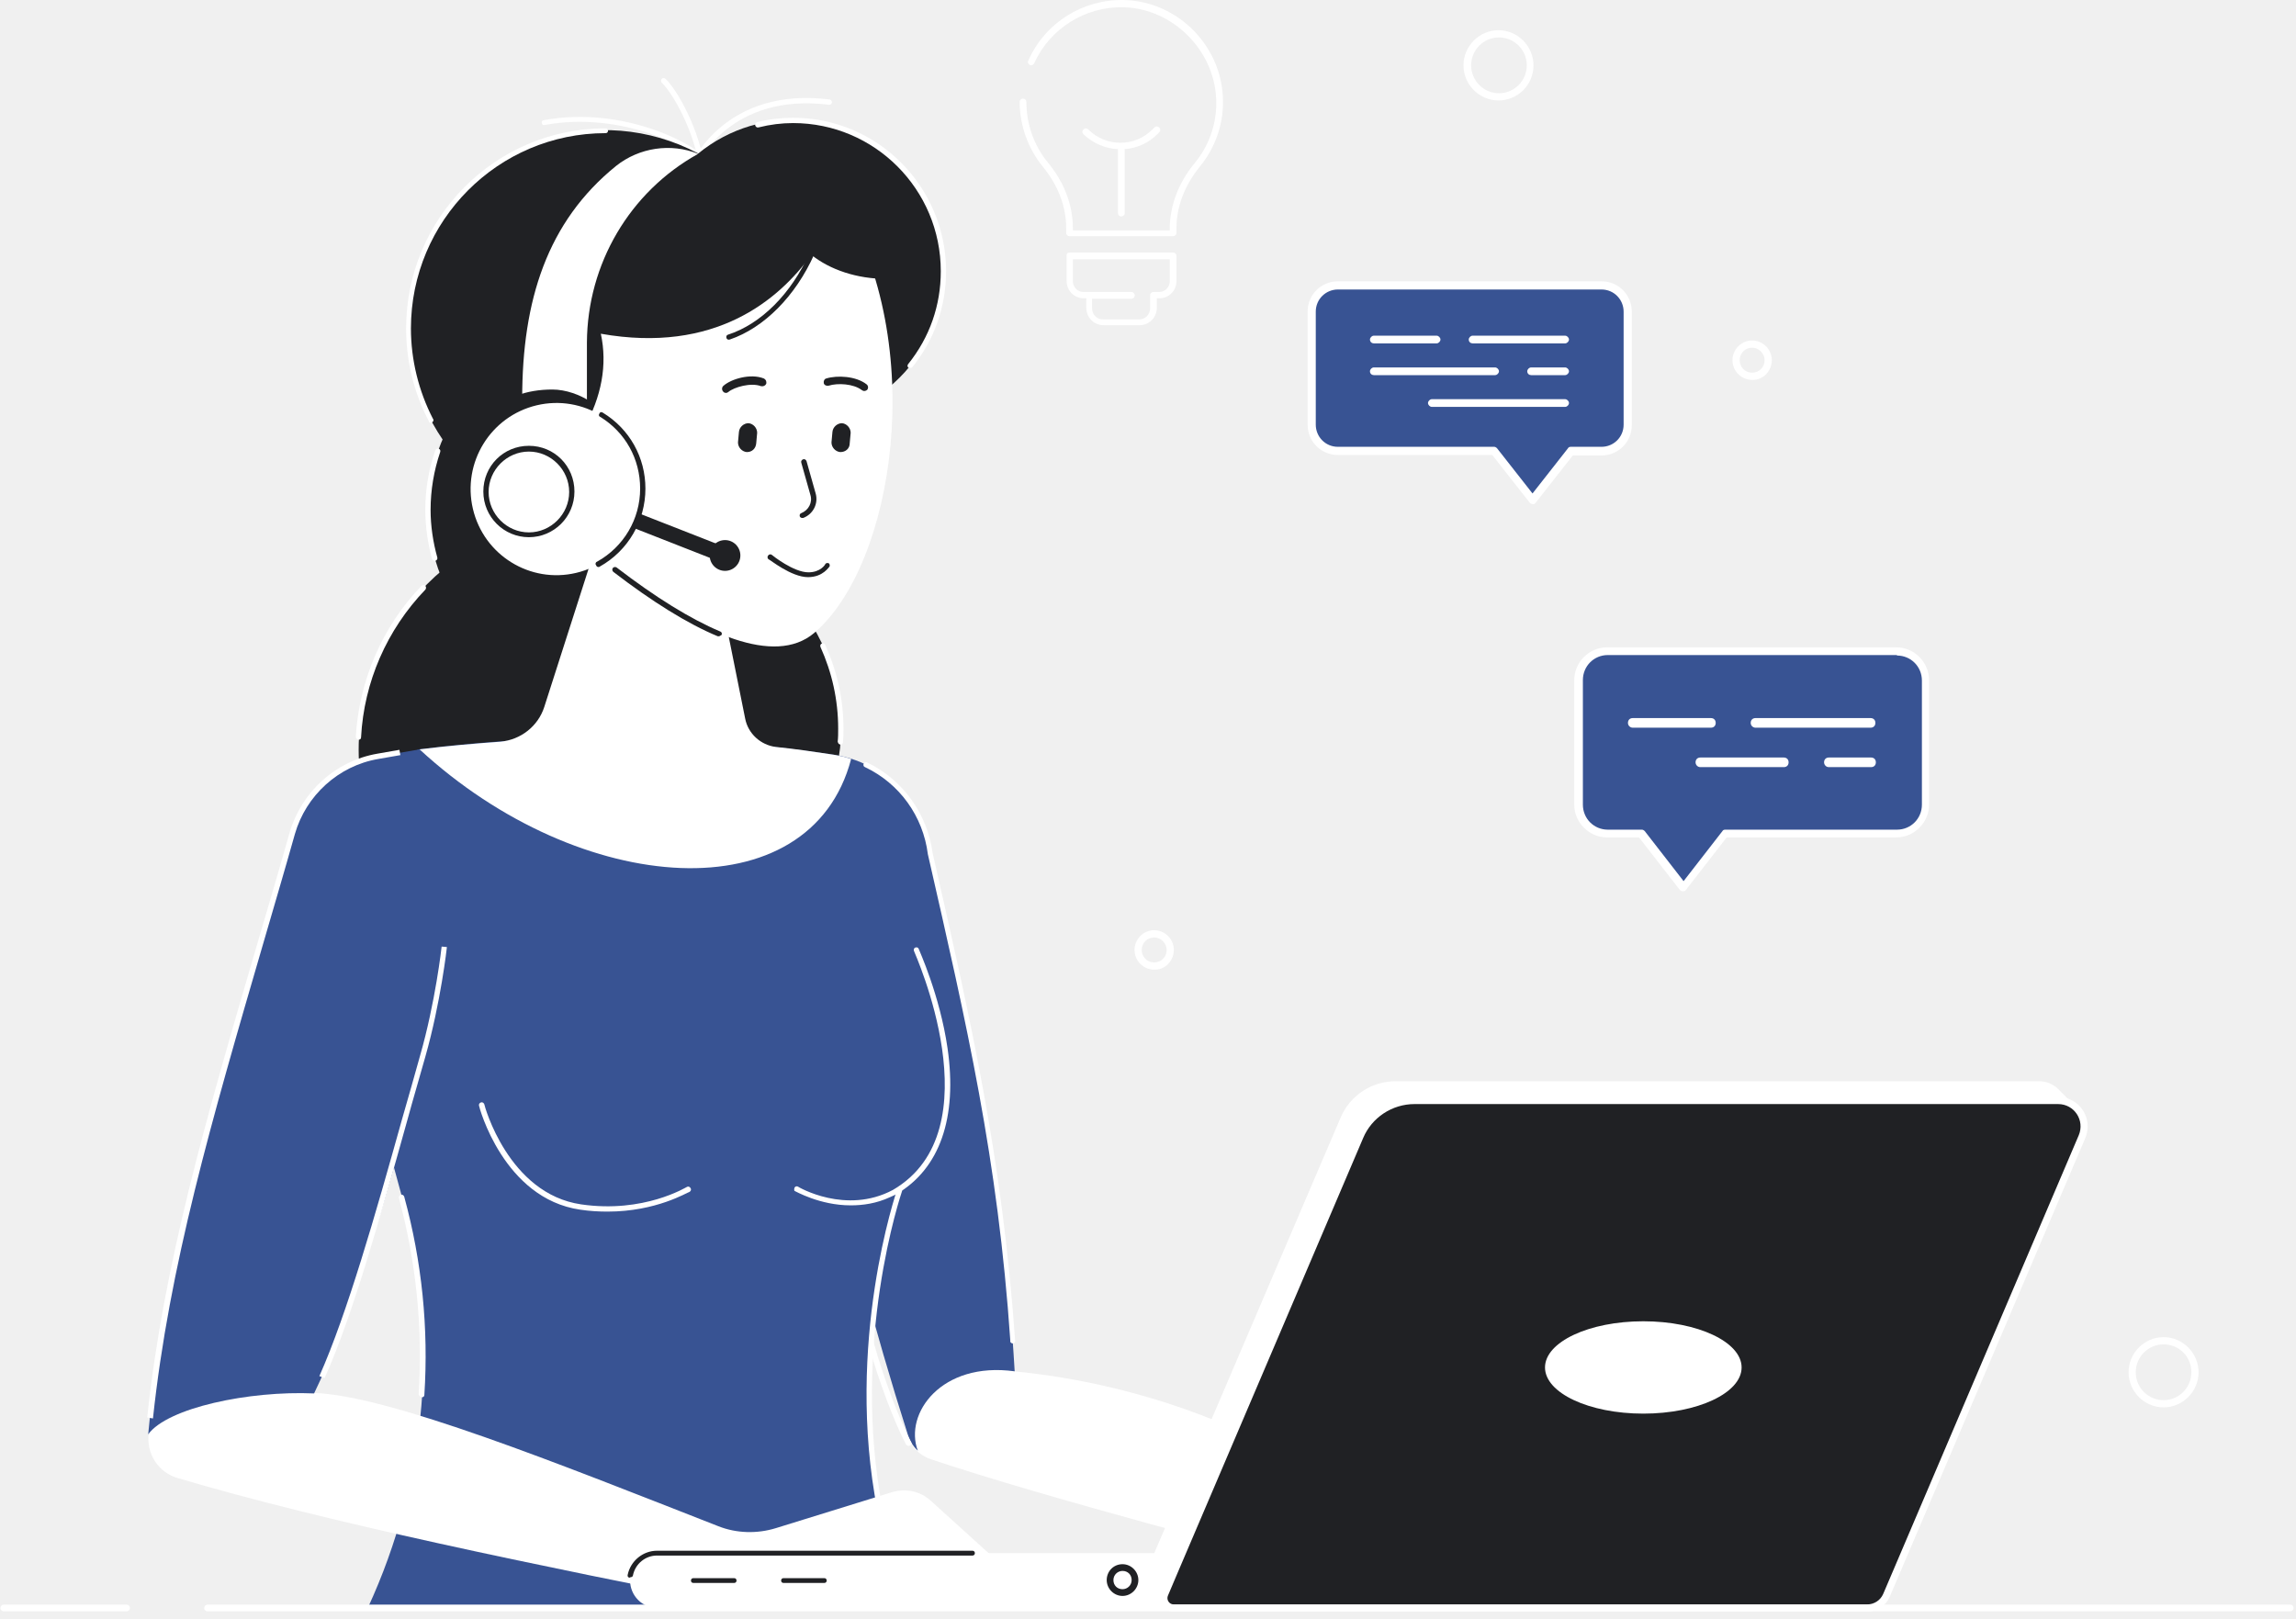
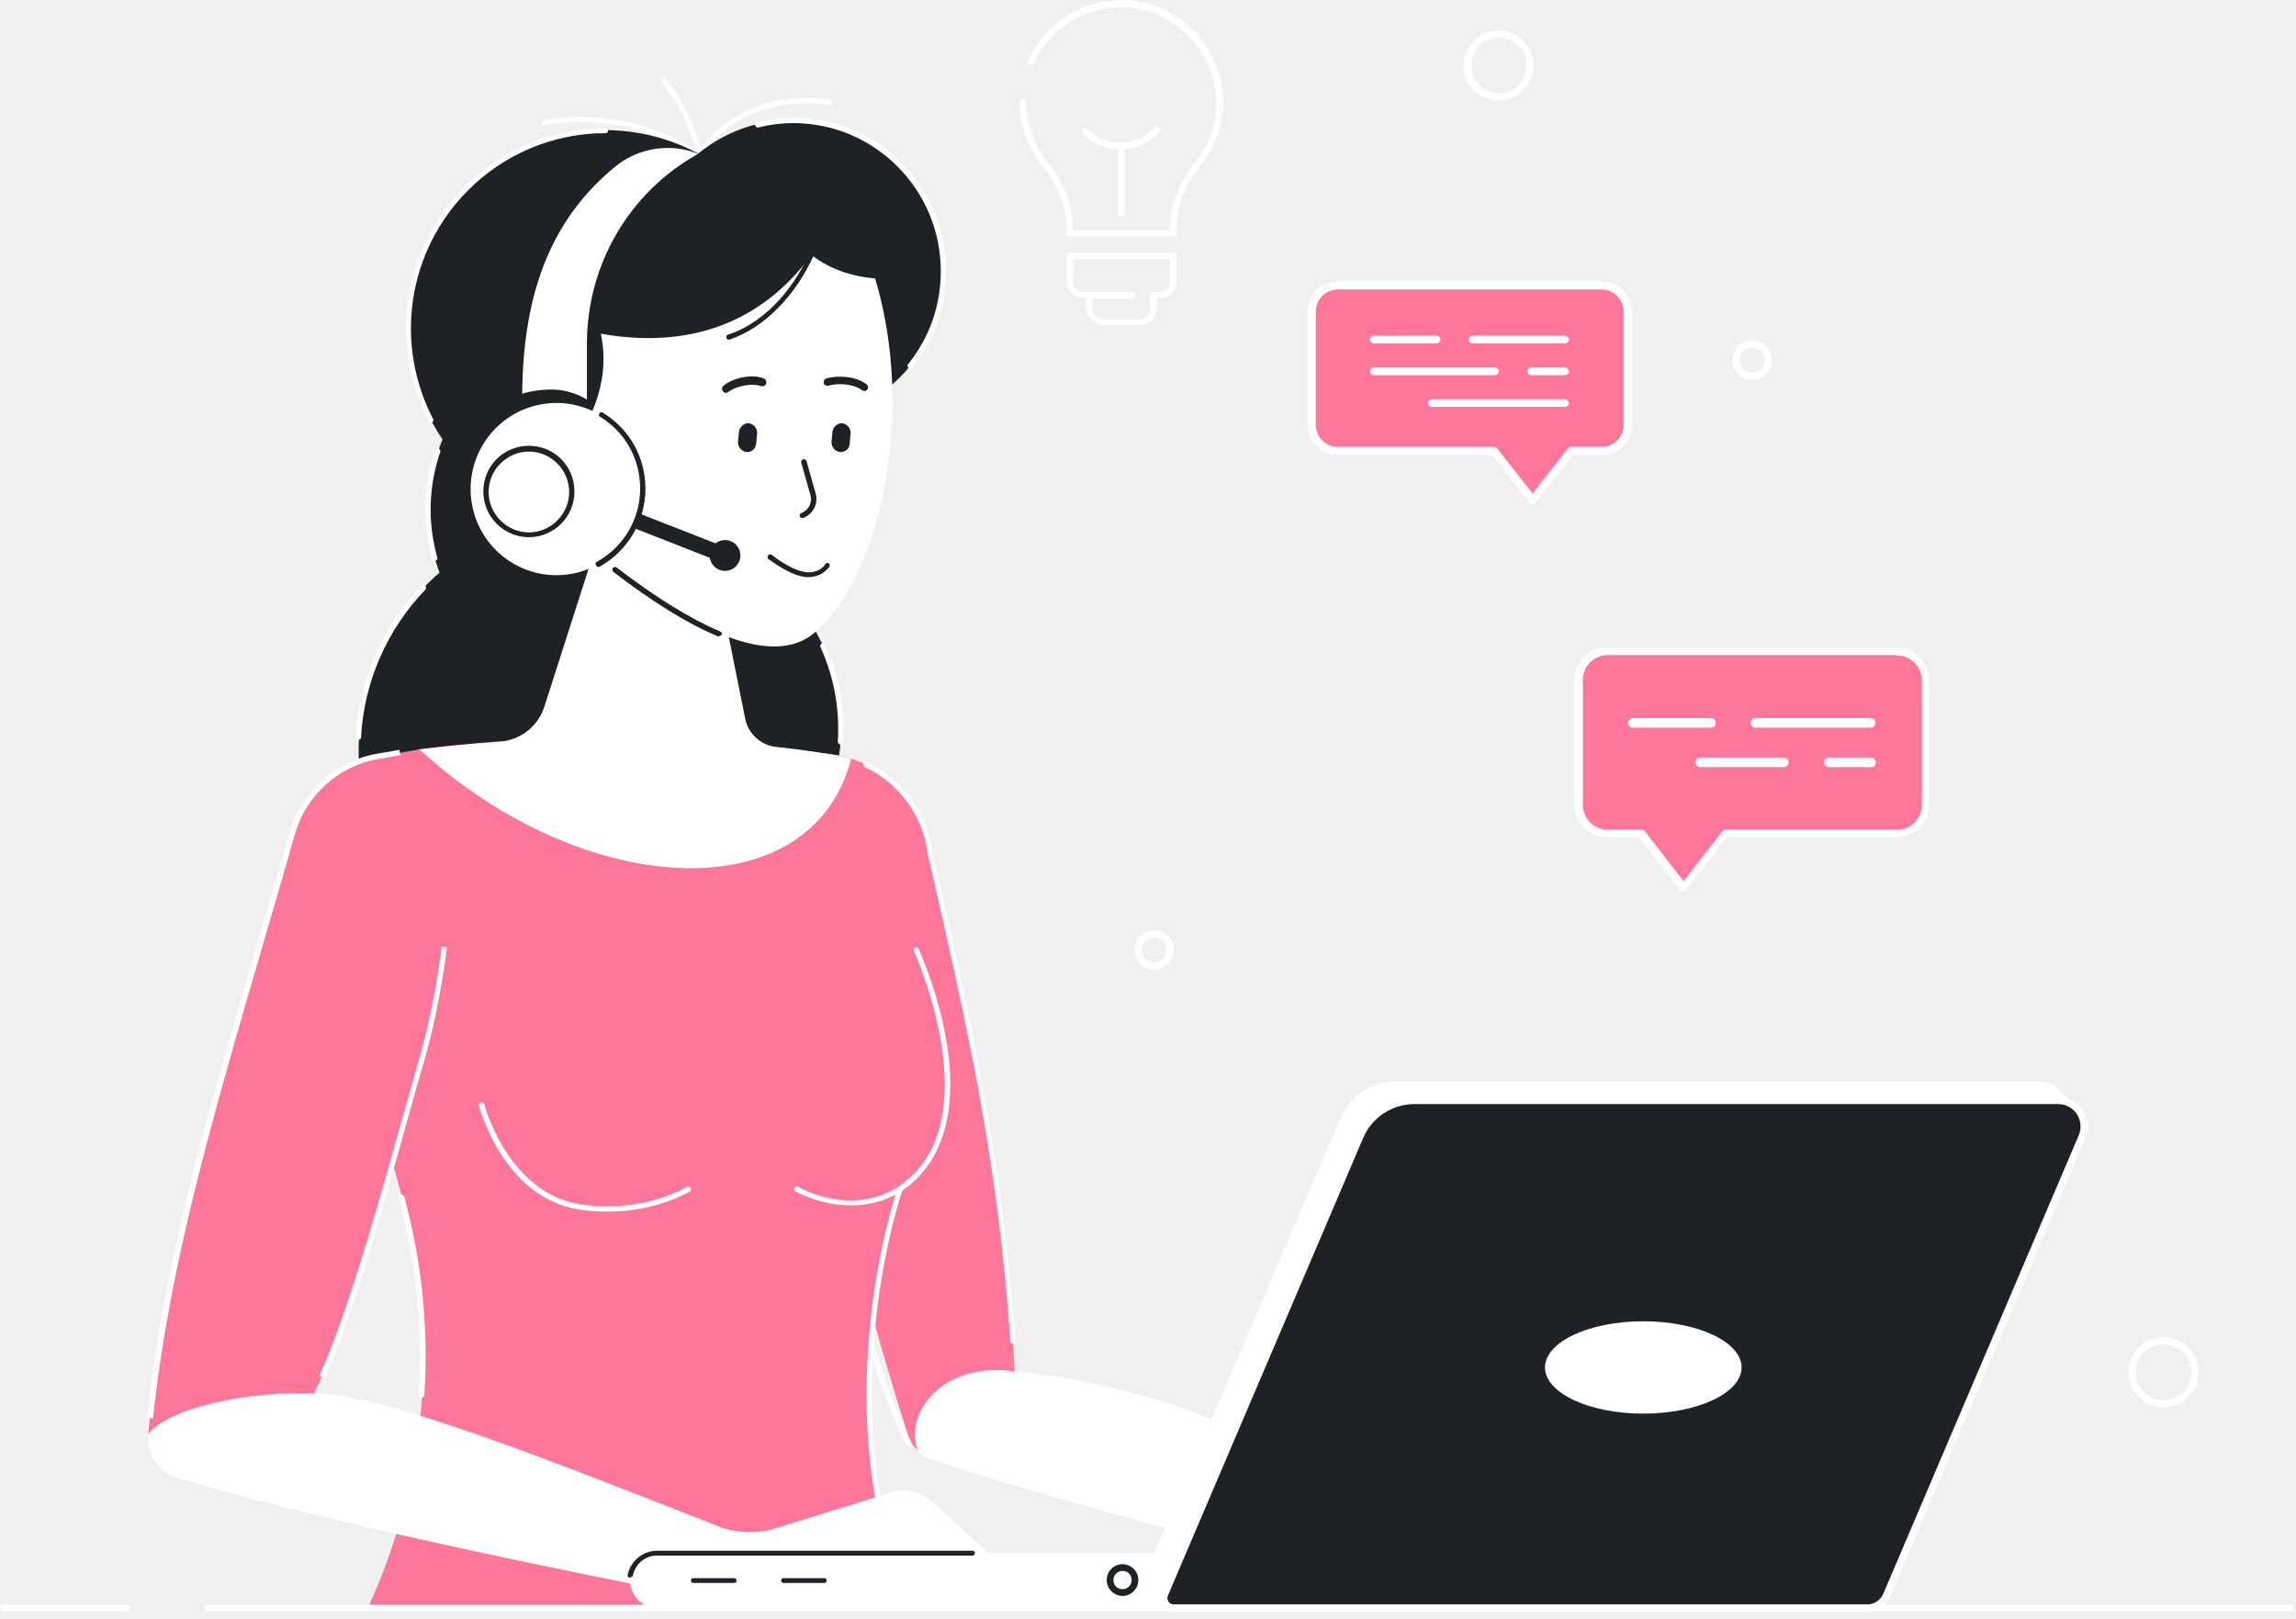
<svg xmlns="http://www.w3.org/2000/svg" width="322" height="227" viewBox="0 0 322 227" fill="none">
  <path d="M99.192 23.199C99.058 23.199 98.923 23.132 98.856 23.064C97.444 20.905 87.222 15.508 76.395 17.532C76.193 17.6 75.991 17.465 75.991 17.262C75.924 17.06 76.058 16.857 76.26 16.857C87.558 14.766 97.915 20.366 99.461 22.727C99.596 22.929 99.528 23.132 99.327 23.267C99.327 23.132 99.26 23.199 99.192 23.199Z" fill="white" />
  <path d="M97.442 23.198C97.375 23.198 97.375 23.198 97.308 23.198C97.106 23.131 97.039 22.928 97.106 22.726C97.174 22.591 101.948 12.134 116.34 13.955C116.541 13.955 116.676 14.158 116.676 14.36C116.676 14.562 116.474 14.697 116.272 14.697C102.419 12.943 97.846 22.928 97.779 23.063C97.712 23.063 97.577 23.198 97.442 23.198Z" fill="white" />
  <path d="M98.386 24.682C98.184 24.682 98.049 24.547 98.049 24.345C98.049 20.162 94.889 13.618 92.804 11.594C92.669 11.459 92.669 11.189 92.804 11.054C92.938 10.919 93.207 10.919 93.342 11.054C95.494 13.146 98.789 19.96 98.789 24.345C98.722 24.547 98.587 24.682 98.386 24.682Z" fill="white" />
  <path d="M115.801 105.168C115.801 123.317 101.14 128.444 83.05 128.444C64.96 128.444 50.3 123.384 50.3 105.168C50.3 87.02 64.96 72.312 83.05 72.312C101.14 72.312 115.801 87.02 115.801 105.168Z" fill="#202124" />
  <path d="M117.953 102.2C117.953 117.583 105.512 120.484 90.112 120.484C74.779 120.484 62.271 117.65 62.271 102.2C62.271 86.818 74.712 74.269 90.112 74.269C105.512 74.337 117.953 86.818 117.953 102.2Z" fill="#202124" />
  <path d="M96.311 52.952C88.065 44.679 88.065 31.266 96.312 22.993C104.558 14.72 117.928 14.72 126.174 22.993C134.42 31.266 134.42 44.679 126.174 52.952C117.928 61.225 104.558 61.225 96.311 52.952Z" fill="#202124" />
  <path d="M67.309 89.103C57.618 79.381 57.618 63.619 67.309 53.897C77 44.175 92.712 44.175 102.403 53.897C112.093 63.619 112.093 79.381 102.403 89.103C92.712 98.825 77 98.825 67.309 89.103Z" fill="#202124" />
  <path d="M83.939 118.584C72.317 116.692 64.425 105.707 66.311 94.048C68.198 82.388 79.148 74.471 90.769 76.363C102.391 78.255 110.283 89.241 108.397 100.9C106.511 112.559 95.561 120.477 83.939 118.584Z" fill="#202124" />
  <path d="M78.531 72.97C63.675 69.451 54.476 54.516 57.984 39.612C61.492 24.709 76.378 15.48 91.234 18.999C106.09 22.518 115.289 37.453 111.781 52.356C108.273 67.26 93.387 76.489 78.531 72.97Z" fill="#202124" />
  <path d="M50.301 103.753C50.503 103.753 50.638 103.618 50.638 103.415C51.041 95.657 54.269 88.303 59.649 82.703C59.784 82.569 59.784 82.299 59.649 82.164C59.515 82.029 59.246 82.029 59.111 82.164C53.597 87.898 50.369 95.454 49.898 103.348C49.898 103.55 50.1 103.753 50.301 103.753Z" fill="white" />
  <path d="M117.886 104.428C118.087 104.428 118.222 104.293 118.222 104.09C118.289 103.483 118.289 102.808 118.289 102.201C118.289 98.086 117.415 94.173 115.734 90.462C115.666 90.26 115.465 90.192 115.263 90.26C115.061 90.327 114.994 90.529 115.061 90.732C116.675 94.308 117.549 98.153 117.549 102.201C117.549 102.808 117.549 103.483 117.482 104.023C117.549 104.293 117.684 104.428 117.886 104.428Z" fill="white" />
  <path d="M127.703 51.602C127.838 51.602 127.905 51.534 127.972 51.467C131.066 47.621 132.68 42.966 132.68 38.041C132.68 26.167 123.063 16.52 111.227 16.52C109.546 16.52 107.797 16.722 106.183 17.127C105.982 17.194 105.847 17.397 105.915 17.599C105.982 17.801 106.183 17.936 106.385 17.869C107.999 17.464 109.613 17.262 111.227 17.262C122.66 17.262 131.94 26.572 131.94 38.041C131.94 42.831 130.393 47.284 127.367 51.062C127.233 51.197 127.233 51.467 127.434 51.602C127.569 51.534 127.636 51.602 127.703 51.602Z" fill="white" />
  <path d="M60.993 78.656H61.06C61.262 78.588 61.396 78.386 61.329 78.183C60.724 76.024 60.388 73.73 60.388 71.504C60.388 68.738 60.858 65.972 61.733 63.408C61.8 63.206 61.733 63.003 61.531 62.936C61.329 62.868 61.127 63.003 61.06 63.138C60.119 65.837 59.648 68.603 59.648 71.504C59.648 73.865 59.984 76.159 60.589 78.386C60.724 78.588 60.858 78.656 60.993 78.656Z" fill="white" />
  <path d="M60.387 59.289C60.455 59.289 60.522 59.289 60.589 59.222C60.791 59.154 60.858 58.884 60.724 58.749C58.706 54.836 57.63 50.451 57.63 46.066C57.63 30.953 69.87 18.675 84.933 18.675C85.135 18.675 85.269 18.54 85.269 18.337C85.269 18.135 85.135 18 84.933 18C69.466 18 56.958 30.616 56.958 46.066C56.958 50.586 58.034 55.106 60.186 59.154C60.118 59.222 60.253 59.289 60.387 59.289Z" fill="white" />
  <path d="M130.396 119.742L142.232 192.335C155.279 193.617 167.989 197.395 179.556 203.467L213.449 221.211H189.105C176.26 217.77 147.141 210.214 130.598 204.682C128.917 204.142 127.572 202.725 127.168 200.971L114.996 155.499L130.396 119.742Z" fill="white" />
-   <path d="M142.301 192.335C132.012 190.919 126.766 198.272 128.716 203.467C127.977 202.793 127.506 201.916 127.237 200.971C122.664 186.601 118.629 171.354 115.065 155.499L130.465 119.742C136.248 145.244 140.687 164.54 142.301 192.335Z" fill="#385393" />
+   <path d="M142.301 192.335C132.012 190.919 126.766 198.272 128.716 203.467C127.977 202.793 127.506 201.916 127.237 200.971C122.664 186.601 118.629 171.354 115.065 155.499L130.465 119.742C136.248 145.244 140.687 164.54 142.301 192.335Z" fill="#FF769B" />
  <path d="M127.438 202.793C127.505 202.793 127.572 202.793 127.639 202.725C127.841 202.658 127.908 202.388 127.774 202.253C126.294 199.487 123.873 193.212 122.528 188.287C122.461 188.085 122.259 187.95 122.058 188.018C121.856 188.085 121.721 188.287 121.789 188.49C123.134 193.482 125.555 199.824 127.101 202.658C127.169 202.725 127.303 202.793 127.438 202.793Z" fill="white" />
-   <path d="M58.709 105.099C78.077 102.67 97.444 102.94 116.879 105.841C125.555 107.123 131.54 115.219 130.397 123.922L129.186 133.232L133.355 145.039C136.247 153.269 133.288 162.377 126.093 167.302C126.093 167.302 118.493 189.026 123.806 213.449L126.429 225.525H51.58C59.919 207.512 61.668 187.137 56.422 168.044L43.107 119.132C48.285 113.532 49.227 110.226 58.709 105.099Z" fill="#385393" />
+   <path d="M58.709 105.099C78.077 102.67 97.444 102.94 116.879 105.841C125.555 107.123 131.54 115.219 130.397 123.922L129.186 133.232L133.355 145.039C136.247 153.269 133.288 162.377 126.093 167.302C126.093 167.302 118.493 189.026 123.806 213.449L126.429 225.525H51.58C59.919 207.512 61.668 187.137 56.422 168.044L43.107 119.132C48.285 113.532 49.227 110.226 58.709 105.099Z" fill="#FF769B" />
  <path d="M142.029 188.422C142.231 188.422 142.433 188.22 142.366 188.018C140.55 162.381 136.246 143.558 130.799 119.675C130.059 114.143 126.629 109.353 121.586 106.924C121.384 106.856 121.182 106.924 121.115 107.126C121.048 107.329 121.115 107.531 121.317 107.598C126.159 109.892 129.454 114.48 130.126 119.81C135.574 143.693 139.945 162.516 141.693 188.085C141.626 188.22 141.828 188.422 142.029 188.422Z" fill="white" />
  <path d="M59.178 195.975C59.379 195.975 59.514 195.84 59.514 195.638C60.119 186.26 59.178 176.95 56.689 167.842C56.622 167.64 56.42 167.505 56.219 167.572C56.017 167.64 55.882 167.842 55.95 168.044C58.37 177.017 59.312 186.26 58.707 195.571C58.774 195.773 58.976 195.975 59.178 195.975Z" fill="white" />
  <path d="M142.301 221.144L130.532 210.485C129.053 209.135 127.035 208.731 125.152 209.27L108.811 214.33C106.188 215.14 103.296 215.072 100.741 214.06C78.347 205.29 54.742 195.777 44.117 195.372C50.438 180.867 54.877 163.933 58.038 145.313L43.713 119.676C34.298 147.404 24.144 172.569 20.849 201.107C20.512 203.941 22.261 206.572 24.951 207.314C45.865 213.521 74.782 219.458 104.91 225.395H140.754L142.301 221.144Z" fill="white" />
-   <path d="M52.995 106.114L58.846 105.102L55.282 137.283L58.913 145.041C59.384 145.986 59.519 147.133 59.25 148.145C55.215 165.618 49.028 185.184 44.051 195.438C34.905 195.034 23.473 197.462 20.783 201.173C23.271 174.726 31.408 150.304 40.958 116.908C42.639 111.308 47.279 107.126 52.995 106.114Z" fill="#385393" />
+   <path d="M52.995 106.114L58.846 105.102L55.282 137.283L58.913 145.041C59.384 145.986 59.519 147.133 59.25 148.145C55.215 165.618 49.028 185.184 44.051 195.438C34.905 195.034 23.473 197.462 20.783 201.173C23.271 174.726 31.408 150.304 40.958 116.908C42.639 111.308 47.279 107.126 52.995 106.114Z" fill="#FF769B" />
  <path d="M123.468 212.167H123.535C123.737 212.099 123.872 211.964 123.804 211.762C119.231 188.419 126.427 167.302 126.494 167.1C126.562 166.897 126.494 166.695 126.293 166.627C126.091 166.56 125.889 166.695 125.822 166.83C125.755 167.032 118.424 188.351 123.065 211.897C123.132 212.032 123.266 212.167 123.468 212.167Z" fill="white" />
  <path d="M45.527 193.279C49.495 184.441 53.395 170.475 57.161 156.982C57.968 154.013 58.843 151.112 59.65 148.211C61.801 140.655 62.676 132.897 62.676 132.829L61.936 132.762C61.936 132.829 61.062 140.588 58.91 148.076C58.103 150.91 57.296 153.879 56.422 156.847C52.656 170.34 48.688 184.238 44.788 193.009L45.527 193.279Z" fill="white" />
  <path d="M21.452 198.945C23.738 177.559 29.589 157.454 36.986 132.087C38.398 127.229 39.878 122.237 41.358 116.974C42.904 111.577 47.477 107.394 53.059 106.45L56.152 105.91L56.018 105.168L52.924 105.708C47.074 106.72 42.299 111.037 40.618 116.772C39.138 122.034 37.659 127.027 36.247 131.817C28.782 157.252 22.931 177.356 20.645 198.811L21.452 198.945Z" fill="white" />
  <path d="M76.328 99.165L84.33 74.203L100.739 82.029L104.505 100.785C104.909 102.876 106.657 104.495 108.809 104.765C111.499 105.035 114.189 105.44 116.879 105.845C117.753 105.98 118.56 106.182 119.367 106.452C113.651 128.176 81.439 125.949 58.843 105.102C62.609 104.63 66.442 104.293 70.208 104.023C73.032 103.753 75.453 101.864 76.328 99.165Z" fill="white" />
  <path d="M117.887 28.055C130.261 48.294 125.419 79.194 114.189 88.774C102.891 98.354 73.301 68.534 73.301 68.534L75.386 35.408L117.887 28.055Z" fill="white" />
  <path d="M104.775 63.403H104.708C104.036 63.336 103.498 62.729 103.498 62.054L103.632 60.57C103.699 59.895 104.305 59.355 104.977 59.355C105.65 59.423 106.188 60.03 106.188 60.705L106.053 62.189C105.986 62.931 105.448 63.403 104.775 63.403Z" fill="#202124" />
  <path d="M117.889 63.403H117.821C117.149 63.336 116.611 62.729 116.611 62.054L116.745 60.57C116.813 59.895 117.418 59.355 118.09 59.355C118.763 59.423 119.301 60.03 119.301 60.705L119.166 62.189C119.166 62.931 118.561 63.403 117.889 63.403Z" fill="#202124" />
  <path d="M101.814 55.107C101.68 55.107 101.478 55.039 101.411 54.904C101.209 54.702 101.209 54.297 101.478 54.095C102.554 53.15 105.244 52.34 107.127 53.083C107.396 53.218 107.531 53.487 107.463 53.825C107.329 54.095 107.06 54.23 106.724 54.162C105.311 53.622 102.958 54.297 102.151 54.972C102.083 55.039 101.949 55.107 101.814 55.107Z" fill="#202124" />
  <path d="M121.183 54.838C121.049 54.838 120.981 54.77 120.847 54.703C119.704 53.826 117.484 53.691 116.207 54.096C115.938 54.163 115.601 54.028 115.534 53.758C115.467 53.488 115.601 53.151 115.87 53.084C117.417 52.611 120.04 52.746 121.519 53.893C121.788 54.096 121.788 54.433 121.654 54.635C121.519 54.77 121.385 54.838 121.183 54.838Z" fill="#202124" />
  <path d="M113.315 80.948C115.467 80.948 116.274 79.463 116.341 79.463C116.408 79.261 116.341 79.058 116.206 78.991C116.005 78.924 115.803 78.991 115.736 79.126C115.736 79.193 115.063 80.273 113.382 80.273C111.297 80.273 108.338 77.912 108.271 77.844C108.136 77.709 107.867 77.709 107.733 77.912C107.598 78.046 107.598 78.316 107.8 78.451C107.935 78.451 110.961 80.948 113.315 80.948Z" fill="#202124" />
  <path d="M112.507 72.647C112.373 72.647 112.238 72.579 112.171 72.444C112.104 72.242 112.171 72.04 112.373 71.972C113.382 71.567 113.987 70.488 113.651 69.409L112.373 64.888C112.306 64.686 112.44 64.484 112.642 64.416C112.844 64.349 113.045 64.484 113.113 64.686L114.39 69.206C114.794 70.623 114.054 72.107 112.642 72.647C112.575 72.647 112.575 72.647 112.507 72.647Z" fill="#202124" />
  <path d="M69.267 32.775C69.805 29.942 72.024 27.783 74.848 27.378L112.979 21.778C115.938 21.374 118.762 23.06 119.771 25.894L124.344 39.117C120.174 39.117 116.408 37.835 113.786 35.744C109.213 42.086 100.269 49.642 84.263 46.808C86.146 55.511 80.968 64.687 69.334 73.457C64.895 70.826 69.267 32.775 69.267 32.775Z" fill="#202124" />
  <path d="M114.19 35.676C114.257 35.474 114.19 35.339 113.988 35.271C113.786 35.204 113.584 35.271 113.517 35.474C111.029 41.141 106.725 45.459 102.085 46.943C101.883 47.011 101.816 47.213 101.883 47.415C101.95 47.618 102.152 47.685 102.354 47.618C107.128 45.998 111.567 41.546 114.19 35.676Z" fill="#202124" />
  <path d="M97.914 21.576C94.081 20.024 89.642 20.699 86.414 23.263C76.731 31.089 73.234 42.153 73.234 55.916V59.897L82.312 59.087V48.023C82.379 37.026 88.297 26.906 97.914 21.576Z" fill="white" />
  <path d="M82.781 56.319C81.369 55.375 79.352 54.633 77.469 54.633C75.653 54.633 73.972 54.903 72.358 55.51C72.358 55.712 72.358 55.847 72.358 56.05L72.29 60.637L82.714 59.895L82.781 56.319Z" fill="#202124" />
  <path d="M101.679 77.911C101.881 77.371 101.612 76.697 101.074 76.494L88.162 71.434C87.624 71.232 86.951 71.502 86.75 72.042C86.548 72.581 86.817 73.256 87.355 73.458L100.267 78.518C100.805 78.721 101.477 78.451 101.679 77.911Z" fill="#202124" />
  <path d="M101.68 80.068C100.492 80.068 99.528 79.101 99.528 77.909C99.528 76.717 100.492 75.75 101.68 75.75C102.869 75.75 103.832 76.717 103.832 77.909C103.832 79.101 102.869 80.068 101.68 80.068Z" fill="#202124" />
  <path d="M66.323 71.372C64.796 64.881 68.802 58.377 75.272 56.844C81.742 55.311 88.225 59.331 89.753 65.822C91.281 72.312 87.275 78.817 80.805 80.349C74.335 81.882 67.851 77.863 66.323 71.372Z" fill="white" />
  <path d="M74.174 75.346C77.671 75.346 80.562 72.512 80.562 68.937C80.562 65.361 77.738 62.527 74.174 62.527C70.61 62.527 67.785 65.361 67.785 68.937C67.785 72.512 70.677 75.346 74.174 75.346ZM74.174 63.337C77.267 63.337 79.823 65.901 79.823 69.004C79.823 72.108 77.267 74.671 74.174 74.671C71.08 74.671 68.525 72.108 68.525 69.004C68.525 65.901 71.08 63.337 74.174 63.337Z" fill="#202124" />
  <path d="M83.925 79.528C83.992 79.528 84.06 79.528 84.127 79.46C88.095 77.234 90.516 73.051 90.516 68.531C90.516 64.145 88.296 60.165 84.53 57.871C84.329 57.736 84.127 57.803 84.06 58.006C83.925 58.208 83.992 58.411 84.194 58.478C87.691 60.637 89.776 64.348 89.776 68.531C89.776 72.781 87.489 76.694 83.723 78.785C83.522 78.853 83.454 79.123 83.589 79.258C83.656 79.46 83.791 79.528 83.925 79.528Z" fill="#202124" />
  <path d="M100.806 89.245C100.738 89.245 100.738 89.245 100.671 89.245C96.434 87.49 91.458 84.387 86.011 80.204C85.876 80.069 85.809 79.867 85.944 79.665C86.078 79.529 86.28 79.462 86.482 79.597C91.929 83.78 96.838 86.816 101.007 88.57C101.209 88.637 101.276 88.84 101.209 89.042C101.075 89.11 100.94 89.245 100.806 89.245Z" fill="#202124" />
  <path d="M111.432 166.562C111.566 166.359 111.768 166.359 111.903 166.427C111.97 166.494 118.628 170.407 125.218 166.899C139.609 158.533 128.244 133.639 128.177 133.369C128.11 133.166 128.177 132.964 128.379 132.896C128.58 132.829 128.782 132.896 128.849 133.099C128.849 133.166 131.808 139.576 132.884 146.997C134.297 156.779 131.808 163.931 125.689 167.506C125.689 167.506 125.151 167.776 124.815 167.911C122.932 168.788 121.049 169.058 119.3 169.058C114.929 169.058 111.499 167.034 111.432 167.034C111.365 166.967 111.365 166.764 111.432 166.562Z" fill="white" />
  <path d="M85.206 169.934C83.996 169.934 82.718 169.866 81.373 169.664C70.613 168.112 67.183 155.226 67.183 155.091C67.116 154.889 67.251 154.687 67.452 154.619C67.654 154.552 67.856 154.687 67.923 154.889C67.923 155.024 71.285 167.438 81.507 168.922C90.317 170.204 96.235 166.493 96.302 166.493C96.504 166.358 96.706 166.426 96.84 166.628C96.975 166.83 96.907 167.033 96.706 167.168C96.369 167.235 92.066 169.934 85.206 169.934Z" fill="white" />
  <path d="M165.636 217.836H92.199C90.115 217.836 88.366 219.523 88.366 221.681C88.366 223.773 90.047 225.527 92.199 225.527H165.636C167.72 225.527 169.469 223.84 169.469 221.681C169.402 219.523 167.72 217.836 165.636 217.836Z" fill="white" />
  <path d="M161.936 217.701L188.029 156.712C189.374 153.609 192.4 151.652 195.695 151.652H286.011C287.019 151.652 287.894 152.057 288.566 152.664L291.391 155.498L165.567 224.515L161.398 222.222C160.389 221.142 161.331 219.118 161.936 217.701Z" fill="white" />
  <path d="M198.385 154.352C195.022 154.352 191.996 156.376 190.718 159.412L164.693 220.401L163.348 223.572C162.944 224.516 163.617 225.528 164.626 225.528H261.868C263.011 225.528 264.087 224.853 264.558 223.774L265.97 220.468L291.996 159.412C293.004 156.983 291.256 154.352 288.633 154.352H198.385Z" fill="#202124" stroke="white" stroke-miterlimit="10" />
  <path d="M157.429 219.387C158.64 219.387 159.648 220.399 159.648 221.613C159.648 222.827 158.64 223.839 157.429 223.839C156.219 223.839 155.21 222.827 155.21 221.613C155.21 220.399 156.151 219.387 157.429 219.387ZM157.429 222.895C158.102 222.895 158.707 222.355 158.707 221.613C158.707 220.871 158.169 220.331 157.429 220.331C156.757 220.331 156.151 220.871 156.151 221.613C156.151 222.355 156.689 222.895 157.429 222.895Z" fill="#202124" />
  <path d="M230.464 198.27C222.85 198.27 216.678 195.37 216.678 191.793C216.678 188.216 222.85 185.316 230.464 185.316C238.078 185.316 244.25 188.216 244.25 191.793C244.25 195.37 238.078 198.27 230.464 198.27Z" fill="white" />
  <path d="M97.24 222.018H102.957C103.158 222.018 103.293 221.883 103.293 221.681C103.293 221.479 103.158 221.344 102.957 221.344H97.24C97.039 221.344 96.904 221.479 96.904 221.681C96.904 221.883 97.039 222.018 97.24 222.018Z" fill="#202124" />
  <path d="M109.885 222.018H115.601C115.803 222.018 115.938 221.883 115.938 221.681C115.938 221.479 115.803 221.344 115.601 221.344H109.885C109.683 221.344 109.549 221.479 109.549 221.681C109.549 221.883 109.683 222.018 109.885 222.018Z" fill="#202124" />
  <path d="M88.434 221.211C88.636 221.211 88.77 221.076 88.77 220.941C89.106 219.322 90.519 218.175 92.132 218.175H136.383C136.584 218.175 136.719 218.04 136.719 217.837C136.719 217.635 136.584 217.5 136.383 217.5H92.132C90.182 217.5 88.434 218.917 88.03 220.873C87.963 221.076 88.098 221.278 88.299 221.278C88.434 221.211 88.434 221.211 88.434 221.211Z" fill="#202124" />
  <path d="M261.868 225.865C263.146 225.865 264.356 225.055 264.894 223.909L292.332 159.614L291.66 159.344L264.222 223.639C263.818 224.583 262.877 225.19 261.868 225.19V225.865Z" fill="white" />
  <path d="M215.331 70.559L220.576 63.88H224.611C226.965 63.88 228.848 61.991 228.848 59.629V43.707C228.848 41.346 226.965 39.457 224.611 39.457H187.624C185.27 39.457 183.387 41.346 183.387 43.707V59.562C183.387 61.923 185.27 63.812 187.624 63.812H209.278L214.524 70.491C214.658 70.626 214.793 70.694 214.927 70.694C215.062 70.761 215.196 70.694 215.331 70.559Z" fill="white" />
-   <path d="M224.61 40.605C226.358 40.605 227.703 42.022 227.703 43.709V59.563C227.703 61.318 226.291 62.667 224.61 62.667H220.306C220.104 62.667 219.969 62.734 219.902 62.869L214.926 69.211L209.949 62.869C209.815 62.734 209.68 62.667 209.546 62.667H187.623C185.874 62.667 184.529 61.25 184.529 59.563V43.709C184.529 41.955 185.941 40.605 187.623 40.605H224.61Z" fill="#385393" />
+   <path d="M224.61 40.605C226.358 40.605 227.703 42.022 227.703 43.709V59.563C227.703 61.318 226.291 62.667 224.61 62.667H220.306C220.104 62.667 219.969 62.734 219.902 62.869L214.926 69.211L209.949 62.869C209.815 62.734 209.68 62.667 209.546 62.667H187.623C185.874 62.667 184.529 61.25 184.529 59.563V43.709C184.529 41.955 185.941 40.605 187.623 40.605H224.61Z" fill="#FF769B" />
  <path d="M206.522 48.161H219.501C219.77 48.161 220.039 47.892 220.039 47.622C220.039 47.352 219.77 47.082 219.501 47.082H206.522C206.253 47.082 205.984 47.352 205.984 47.622C205.984 47.959 206.253 48.161 206.522 48.161Z" fill="white" />
  <path d="M192.668 48.161H201.478C201.747 48.161 202.016 47.892 202.016 47.622C202.016 47.352 201.747 47.082 201.478 47.082H192.668C192.399 47.082 192.13 47.352 192.13 47.622C192.13 47.959 192.399 48.161 192.668 48.161Z" fill="white" />
  <path d="M214.726 52.615H219.501C219.77 52.615 220.039 52.345 220.039 52.075C220.039 51.805 219.77 51.535 219.501 51.535H214.726C214.457 51.535 214.188 51.805 214.188 52.075C214.188 52.412 214.457 52.615 214.726 52.615Z" fill="white" />
  <path d="M192.667 52.615H209.681C209.95 52.615 210.219 52.345 210.219 52.075C210.219 51.805 209.95 51.535 209.681 51.535H192.667C192.398 51.535 192.129 51.805 192.129 52.075C192.129 52.412 192.398 52.615 192.667 52.615Z" fill="white" />
  <path d="M200.806 57.068H219.501C219.77 57.068 220.039 56.798 220.039 56.528C220.039 56.258 219.77 55.988 219.501 55.988H200.806C200.537 55.988 200.268 56.258 200.268 56.528C200.268 56.798 200.537 57.068 200.806 57.068Z" fill="white" />
  <path d="M236.448 124.8L242.164 117.446H265.97C268.458 117.446 270.543 115.354 270.543 112.858V95.385C270.543 92.888 268.458 90.797 265.97 90.797H225.351C222.863 90.797 220.779 92.888 220.779 95.385V112.858C220.779 115.354 222.863 117.446 225.351 117.446H229.857L235.573 124.8C235.708 124.935 235.842 125.002 235.977 125.002C236.246 125.002 236.38 124.935 236.448 124.8Z" fill="white" />
-   <path d="M266.038 91.942C267.988 91.942 269.535 93.494 269.535 95.451V112.857C269.535 114.813 267.988 116.365 266.038 116.365H241.963C241.761 116.365 241.627 116.433 241.559 116.568L236.112 123.584L230.665 116.568C230.531 116.433 230.396 116.365 230.262 116.365H225.487C223.537 116.365 221.99 114.813 221.99 112.857V95.383C221.99 93.427 223.537 91.875 225.487 91.875H266.038V91.942Z" fill="#385393" />
+   <path d="M266.038 91.942C267.988 91.942 269.535 93.494 269.535 95.451V112.857C269.535 114.813 267.988 116.365 266.038 116.365H241.963C241.761 116.365 241.627 116.433 241.559 116.568L236.112 123.584L230.665 116.568C230.531 116.433 230.396 116.365 230.262 116.365H225.487C223.537 116.365 221.99 114.813 221.99 112.857V95.383C221.99 93.427 223.537 91.875 225.487 91.875H266.038V91.942Z" fill="#FF769B" />
  <path d="M246.199 102.064H262.339C262.743 102.064 263.012 101.794 263.012 101.39C263.012 100.985 262.743 100.715 262.339 100.715H246.199C245.796 100.715 245.527 100.985 245.527 101.39C245.527 101.794 245.863 102.064 246.199 102.064Z" fill="white" />
  <path d="M228.983 102.064H239.945C240.348 102.064 240.617 101.794 240.617 101.39C240.617 100.985 240.348 100.715 239.945 100.715H228.983C228.58 100.715 228.311 100.985 228.311 101.39C228.311 101.794 228.647 102.064 228.983 102.064Z" fill="white" />
  <path d="M256.488 107.595H262.406C262.809 107.595 263.078 107.326 263.078 106.921C263.078 106.516 262.809 106.246 262.406 106.246H256.488C256.084 106.246 255.815 106.516 255.815 106.921C255.815 107.258 256.084 107.595 256.488 107.595Z" fill="white" />
  <path d="M238.466 107.595H250.167C250.571 107.595 250.84 107.326 250.84 106.921C250.84 106.516 250.571 106.246 250.167 106.246H238.466C238.062 106.246 237.793 106.516 237.793 106.921C237.793 107.258 238.062 107.595 238.466 107.595Z" fill="white" />
  <path d="M215.062 9.163C215.062 6.465 212.843 4.238 210.153 4.238C207.463 4.238 205.244 6.465 205.244 9.163C205.244 11.862 207.463 14.088 210.153 14.088C212.843 14.088 215.062 11.929 215.062 9.163ZM214.121 9.163C214.121 11.322 212.373 13.076 210.221 13.076C208.069 13.076 206.32 11.322 206.32 9.163C206.32 7.004 208.069 5.25 210.221 5.25C212.373 5.25 214.121 7.004 214.121 9.163Z" fill="white" />
  <path d="M308.336 192.468C308.336 189.769 306.117 187.543 303.427 187.543C300.737 187.543 298.518 189.769 298.518 192.468C298.518 195.167 300.737 197.393 303.427 197.393C306.117 197.393 308.336 195.167 308.336 192.468ZM307.327 192.468C307.327 194.627 305.579 196.381 303.427 196.381C301.275 196.381 299.526 194.627 299.526 192.468C299.526 190.309 301.275 188.555 303.427 188.555C305.579 188.555 307.327 190.242 307.327 192.468Z" fill="white" />
  <path d="M164.625 133.235C164.625 131.683 163.347 130.469 161.868 130.469C160.321 130.469 159.111 131.751 159.111 133.235C159.111 134.787 160.388 136.001 161.868 136.001C163.347 136.068 164.625 134.787 164.625 133.235ZM163.616 133.235C163.616 134.247 162.809 134.989 161.868 134.989C160.859 134.989 160.119 134.179 160.119 133.235C160.119 132.223 160.926 131.481 161.868 131.481C162.809 131.481 163.616 132.29 163.616 133.235Z" fill="white" />
  <path d="M248.484 50.52C248.484 48.968 247.207 47.754 245.727 47.754C244.18 47.754 242.97 49.036 242.97 50.52C242.97 52.072 244.248 53.286 245.727 53.286C247.207 53.354 248.484 52.072 248.484 50.52ZM247.476 50.52C247.476 51.532 246.669 52.274 245.727 52.274C244.718 52.274 243.979 51.465 243.979 50.52C243.979 49.575 244.718 48.766 245.727 48.766C246.669 48.766 247.476 49.575 247.476 50.52Z" fill="white" />
  <path d="M29.118 225.999H321.182C321.451 225.999 321.652 225.797 321.652 225.527C321.652 225.257 321.451 225.055 321.182 225.055H29.118C28.849 225.055 28.647 225.257 28.647 225.527C28.58 225.729 28.849 225.999 29.118 225.999Z" fill="white" />
  <path d="M0.536 225.999H17.752C18.021 225.999 18.223 225.797 18.223 225.527C18.223 225.257 18.021 225.055 17.752 225.055H0.536C0.267 225.055 0.065 225.257 0.065 225.527C-0.002 225.729 0.267 225.999 0.536 225.999Z" fill="white" />
  <path d="M149.996 35.422H164.521C164.79 35.422 164.992 35.624 164.992 35.894V39.47C164.992 40.752 163.916 41.831 162.638 41.831H162.235V43.18C162.235 44.53 161.159 45.609 159.814 45.609H154.77C153.425 45.609 152.349 44.53 152.349 43.18V41.831H151.946C150.668 41.831 149.592 40.752 149.592 39.47V35.894C149.525 35.624 149.727 35.422 149.996 35.422ZM150.466 39.47C150.466 40.279 151.139 40.954 151.946 40.954H152.753H158.671C158.94 40.954 159.142 41.157 159.142 41.426C159.142 41.696 158.94 41.899 158.671 41.899H158.604H153.156V43.248C153.156 44.125 153.829 44.8 154.703 44.8H159.747C160.621 44.8 161.293 44.125 161.293 43.248V41.426C161.293 41.157 161.495 40.954 161.764 40.954C161.831 40.954 161.899 40.954 161.899 40.954C161.966 40.954 161.966 40.954 162.033 40.954H162.571C163.378 40.954 164.051 40.279 164.051 39.47V36.366H150.466V39.47Z" fill="white" />
  <path d="M157.259 30.363C156.99 30.363 156.788 30.161 156.788 29.891V20.918C155.039 20.851 153.291 20.109 151.946 18.827C151.744 18.624 151.744 18.355 151.946 18.152C152.148 17.95 152.417 17.95 152.618 18.152C155.107 20.648 159.142 20.648 161.63 18.152L161.899 17.882C162.101 17.68 162.37 17.68 162.571 17.882C162.773 18.085 162.773 18.355 162.571 18.557L162.302 18.827C161.025 20.109 159.411 20.783 157.729 20.918V29.959C157.729 30.161 157.46 30.363 157.259 30.363Z" fill="white" />
  <path d="M143.472 13.835C143.741 13.835 143.943 14.037 143.943 14.307C143.943 17.41 145.019 20.446 146.969 22.807C149.256 25.573 150.466 28.744 150.466 32.05V32.32H164.05V32.118C164.05 28.879 165.261 25.641 167.547 22.875C169.498 20.514 170.574 17.545 170.574 14.509C170.641 7.425 164.723 1.218 157.594 1.016C152.215 0.881 147.238 3.984 145.019 8.909C144.884 9.112 144.615 9.247 144.414 9.112C144.212 8.977 144.077 8.707 144.212 8.505C146.566 3.175 151.878 -0.131 157.662 0.004C165.328 0.206 171.582 6.683 171.515 14.374C171.515 17.613 170.372 20.784 168.287 23.347C166.135 25.978 164.992 29.014 164.992 31.983V32.657C164.992 32.927 164.79 33.13 164.521 33.13H149.995C149.726 33.13 149.525 32.927 149.525 32.657V31.983C149.525 28.947 148.381 25.978 146.229 23.347C144.145 20.784 143.001 17.545 143.001 14.239C143.001 14.037 143.203 13.835 143.472 13.835Z" fill="white" />
</svg>
